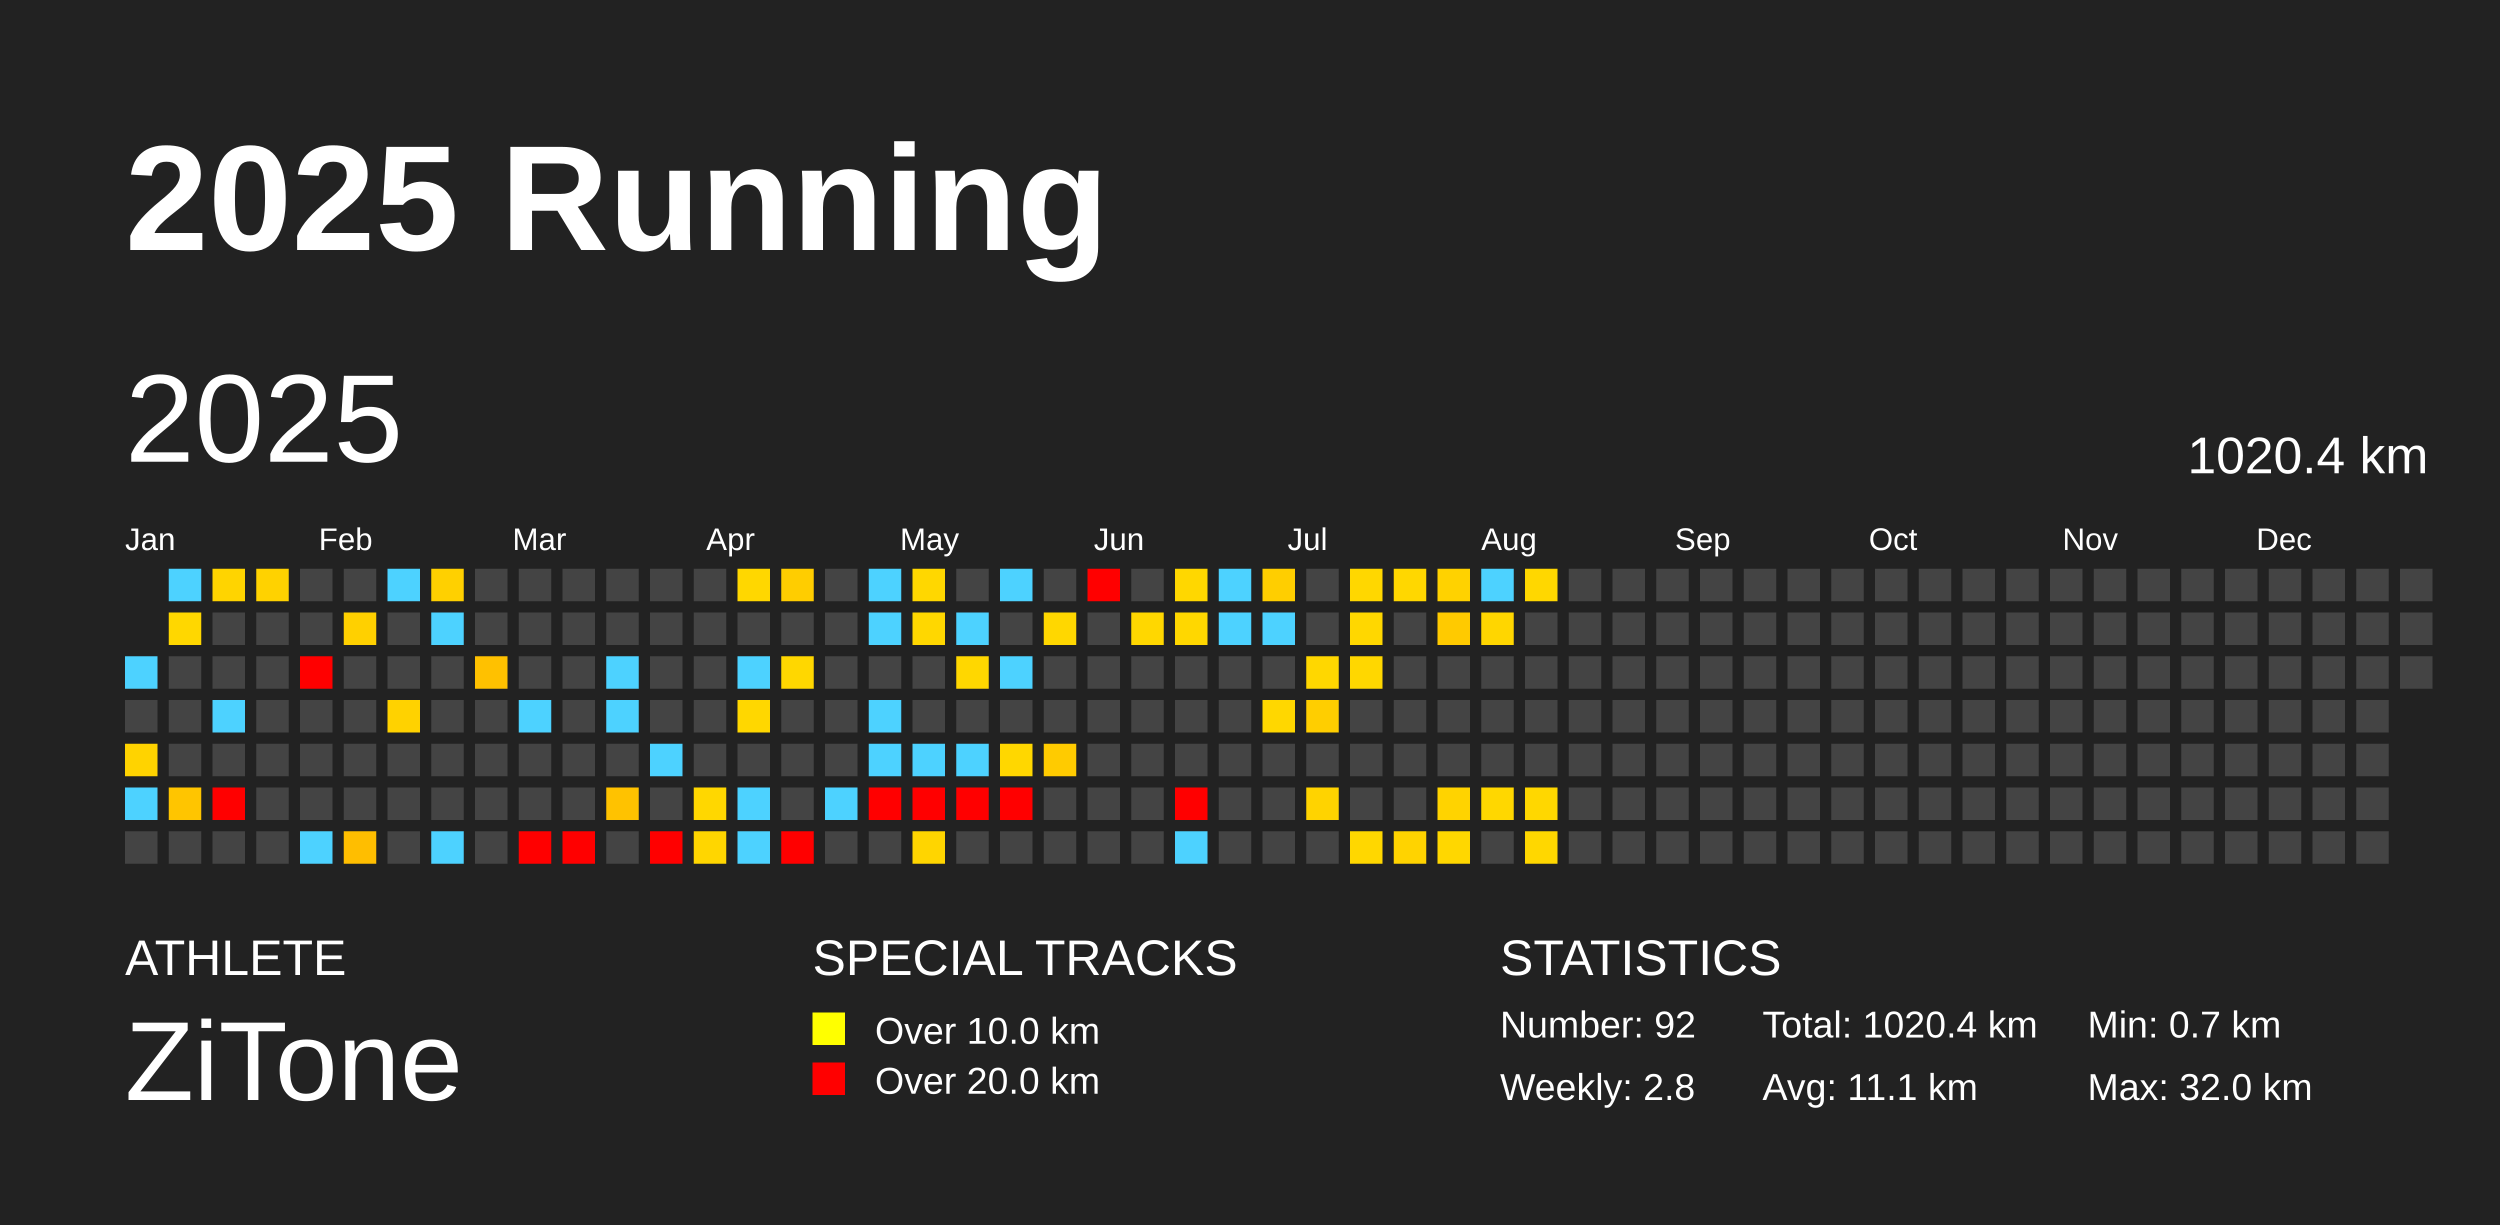
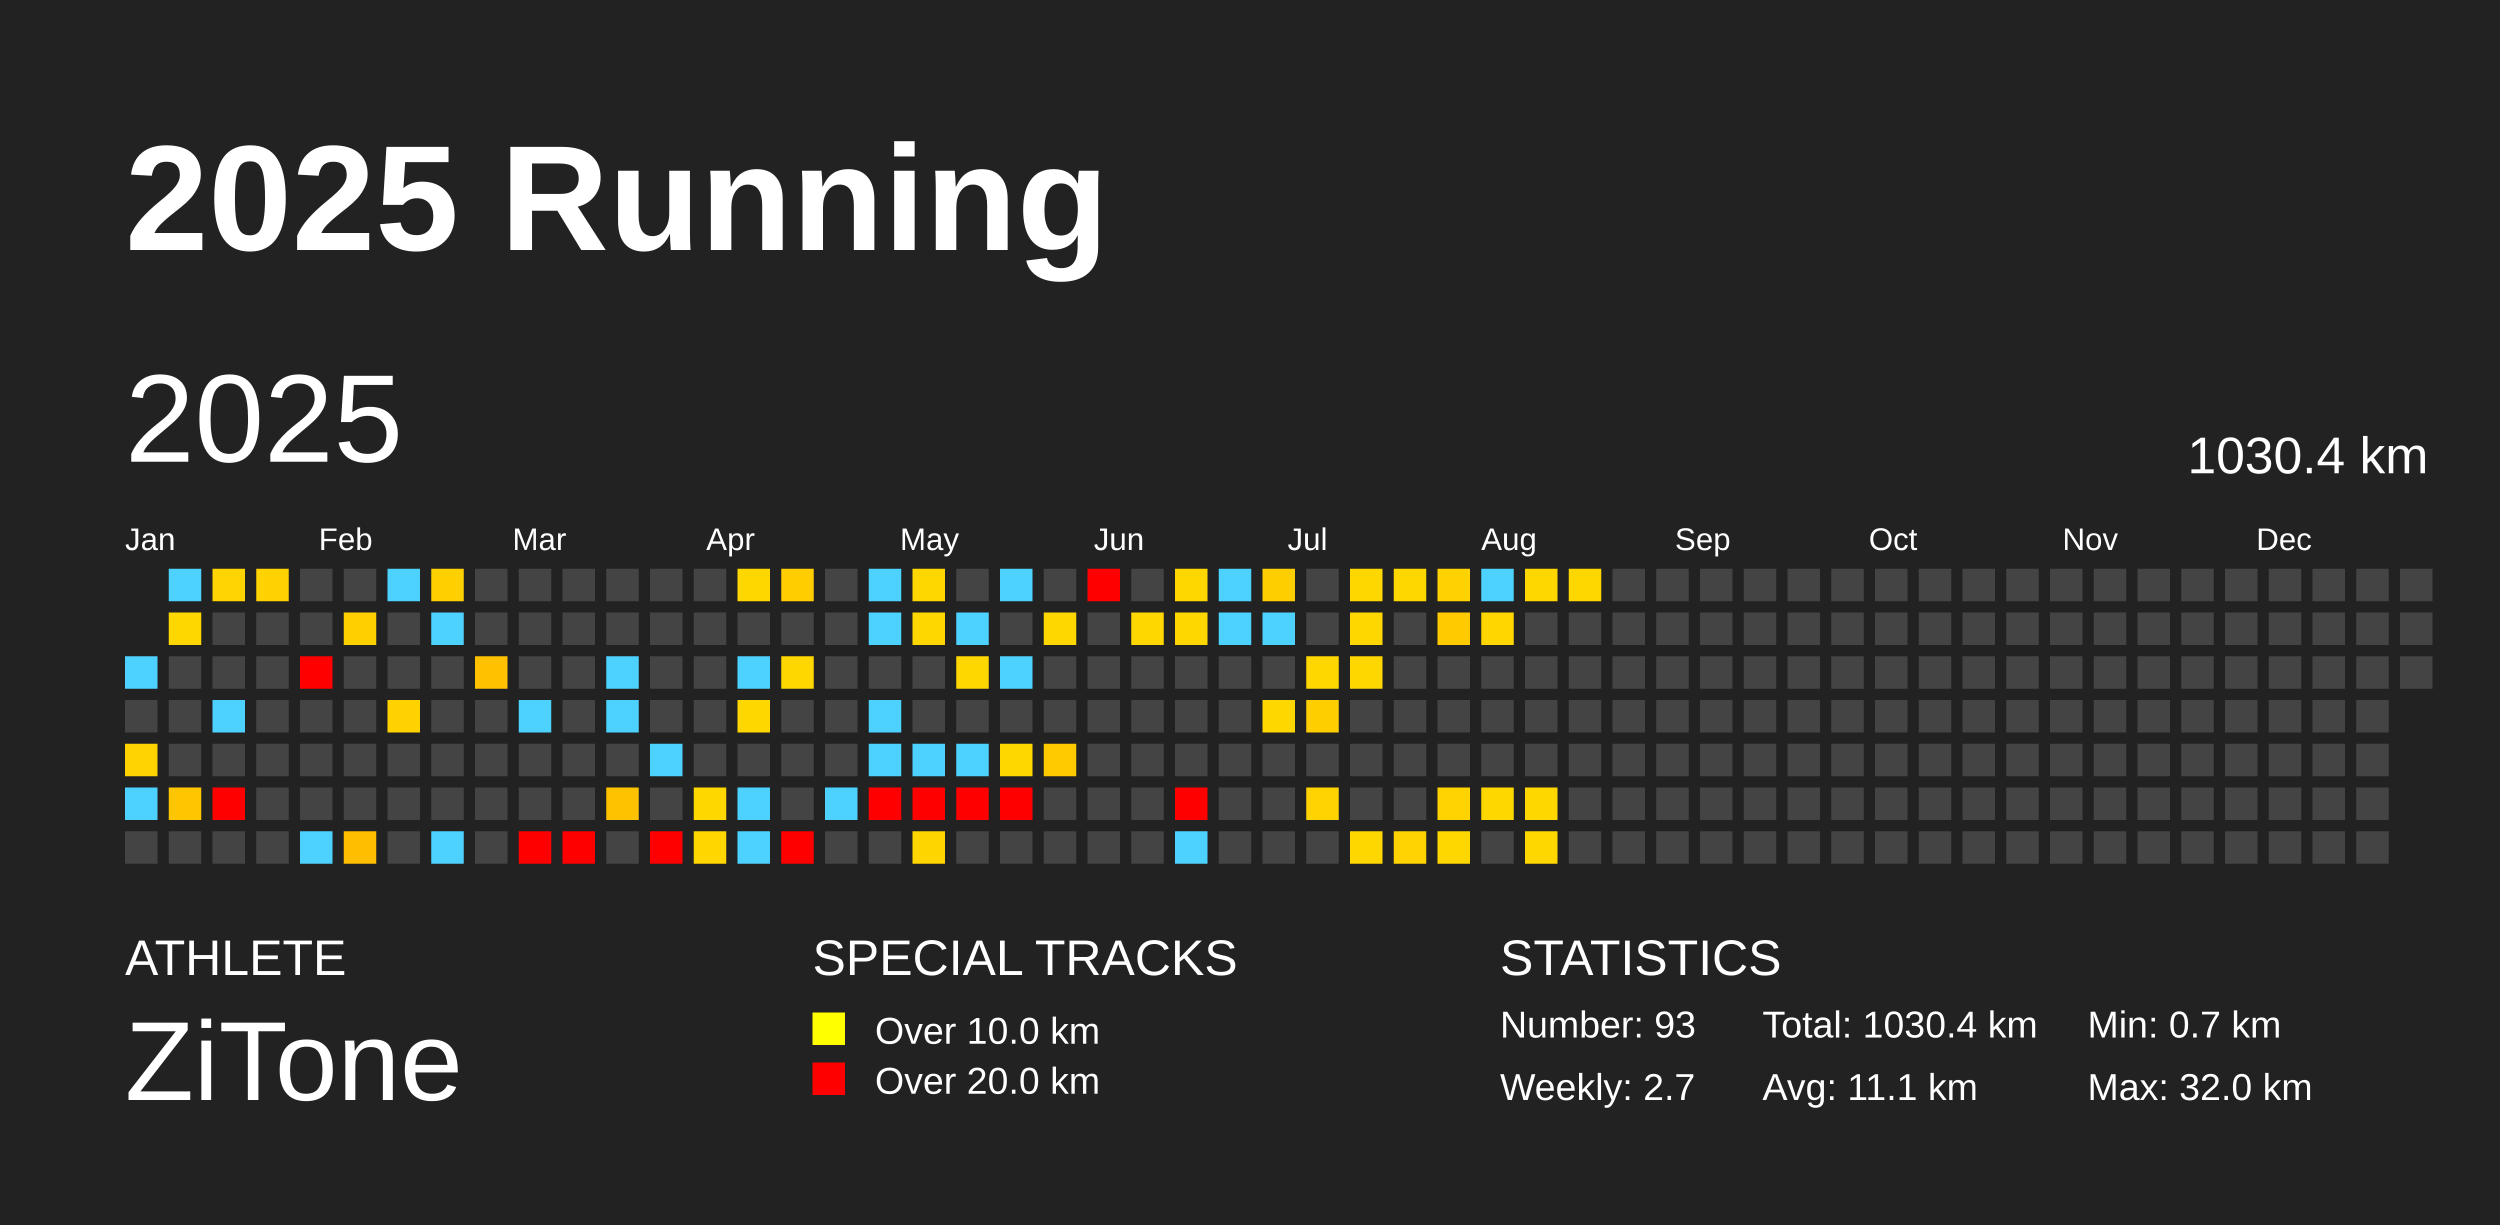
<svg xmlns="http://www.w3.org/2000/svg" baseProfile="full" height="98mm" version="1.1" viewBox="0,0,200,98" width="200mm">
  <defs />
  <rect fill="#222222" height="98" width="200" x="0" y="0" />
  <text fill="#FFFFFF" style="font-size:12px; font-family:Arial; font-weight:bold;" x="10" y="20">2025 Running</text>
  <text fill="#FFFFFF" style="font-size:4px; font-family:Arial" x="10" y="78">ATHLETE</text>
  <text fill="#FFFFFF" style="font-size:9px; font-family:Arial" x="10" y="88">ZiTone</text>
  <text fill="#FFFFFF" style="font-size:4px; font-family:Arial" x="65" y="78">SPECIAL TRACKS</text>
  <rect fill="yellow" height="2.6" width="2.6" x="65" y="81" />
  <text fill="#FFFFFF" style="font-size:3px; font-family:Arial" x="70" y="83.5">Over 10.0 km</text>
  <rect fill="red" height="2.6" width="2.6" x="65" y="85" />
  <text fill="#FFFFFF" style="font-size:3px; font-family:Arial" x="70" y="87.5">Over 20.0 km</text>
  <text fill="#FFFFFF" style="font-size:4px; font-family:Arial" x="120" y="78">STATISTICS</text>
-   <text fill="#FFFFFF" style="font-size:3px; font-family:Arial" x="120" y="83">Number: 92</text>
-   <text fill="#FFFFFF" style="font-size:3px; font-family:Arial" x="120" y="88">Weekly: 2.8</text>
-   <text fill="#FFFFFF" style="font-size:3px; font-family:Arial" x="141" y="83">Total: 1020.4 km</text>
+   <text fill="#FFFFFF" style="font-size:3px; font-family:Arial" x="120" y="83">Number: 93</text>
+   <text fill="#FFFFFF" style="font-size:3px; font-family:Arial" x="120" y="88">Weekly: 2.7</text>
+   <text fill="#FFFFFF" style="font-size:3px; font-family:Arial" x="141" y="83">Total: 1030.4 km</text>
  <text fill="#FFFFFF" style="font-size:3px; font-family:Arial" x="141" y="88">Avg: 11.1 km</text>
  <text fill="#FFFFFF" style="font-size:3px; font-family:Arial" x="167" y="83">Min: 0.7 km</text>
  <text fill="#FFFFFF" style="font-size:3px; font-family:Arial" x="167" y="88">Max: 32.0 km</text>
  <text dominant-baseline="hanging" fill="#FFFFFF" style="font-size:10.0px; font-family:Arial;" x="10" y="30">2025</text>
-   <text dominant-baseline="hanging" fill="#FFFFFF" style="font-size:4.125px; font-family:Arial;" x="175" y="35">1020.4 km</text>
+   <text dominant-baseline="hanging" fill="#FFFFFF" style="font-size:4.125px; font-family:Arial;" x="175" y="35">1030.4 km</text>
  <text fill="#FFFFFF" style="font-size:2.5px; font-family:Arial" x="10.0" y="44">Jan</text>
  <text fill="#FFFFFF" style="font-size:2.5px; font-family:Arial" x="25.5" y="44">Feb</text>
  <text fill="#FFFFFF" style="font-size:2.5px; font-family:Arial" x="41.0" y="44">Mar</text>
  <text fill="#FFFFFF" style="font-size:2.5px; font-family:Arial" x="56.5" y="44">Apr</text>
  <text fill="#FFFFFF" style="font-size:2.5px; font-family:Arial" x="72.0" y="44">May</text>
  <text fill="#FFFFFF" style="font-size:2.5px; font-family:Arial" x="87.5" y="44">Jun</text>
  <text fill="#FFFFFF" style="font-size:2.5px; font-family:Arial" x="103.0" y="44">Jul</text>
  <text fill="#FFFFFF" style="font-size:2.5px; font-family:Arial" x="118.5" y="44">Aug</text>
  <text fill="#FFFFFF" style="font-size:2.5px; font-family:Arial" x="134.0" y="44">Sep</text>
  <text fill="#FFFFFF" style="font-size:2.5px; font-family:Arial" x="149.5" y="44">Oct</text>
  <text fill="#FFFFFF" style="font-size:2.5px; font-family:Arial" x="165.0" y="44">Nov</text>
  <text fill="#FFFFFF" style="font-size:2.5px; font-family:Arial" x="180.5" y="44">Dec</text>
  <rect fill="#4dd2ff" height="2.6" width="2.6" x="10.0" y="52.5" />
  <rect fill="#444444" height="2.6" width="2.6" x="10.0" y="56.0" />
  <rect fill="#ffd300" height="2.6" width="2.6" x="10.0" y="59.5" />
  <rect fill="#4dd2ff" height="2.6" width="2.6" x="10.0" y="63.0" />
  <rect fill="#444444" height="2.6" width="2.6" x="10.0" y="66.5" />
  <rect fill="#4dd2ff" height="2.6" width="2.6" x="13.5" y="45.5" />
  <rect fill="#ffd700" height="2.6" width="2.6" x="13.5" y="49.0" />
  <rect fill="#444444" height="2.6" width="2.6" x="13.5" y="52.5" />
  <rect fill="#444444" height="2.6" width="2.6" x="13.5" y="56.0" />
  <rect fill="#444444" height="2.6" width="2.6" x="13.5" y="59.5" />
  <rect fill="#ffc500" height="2.6" width="2.6" x="13.5" y="63.0" />
  <rect fill="#444444" height="2.6" width="2.6" x="13.5" y="66.5" />
  <rect fill="#ffd400" height="2.6" width="2.6" x="17.0" y="45.5" />
  <rect fill="#444444" height="2.6" width="2.6" x="17.0" y="49.0" />
  <rect fill="#444444" height="2.6" width="2.6" x="17.0" y="52.5" />
  <rect fill="#4dd2ff" height="2.6" width="2.6" x="17.0" y="56.0" />
  <rect fill="#444444" height="2.6" width="2.6" x="17.0" y="59.5" />
  <rect fill="red" height="2.6" width="2.6" x="17.0" y="63.0" />
  <rect fill="#444444" height="2.6" width="2.6" x="17.0" y="66.5" />
  <rect fill="#ffd200" height="2.6" width="2.6" x="20.5" y="45.5" />
  <rect fill="#444444" height="2.6" width="2.6" x="20.5" y="49.0" />
  <rect fill="#444444" height="2.6" width="2.6" x="20.5" y="52.5" />
  <rect fill="#444444" height="2.6" width="2.6" x="20.5" y="56.0" />
  <rect fill="#444444" height="2.6" width="2.6" x="20.5" y="59.5" />
  <rect fill="#444444" height="2.6" width="2.6" x="20.5" y="63.0" />
  <rect fill="#444444" height="2.6" width="2.6" x="20.5" y="66.5" />
  <rect fill="#444444" height="2.6" width="2.6" x="24.0" y="45.5" />
  <rect fill="#444444" height="2.6" width="2.6" x="24.0" y="49.0" />
  <rect fill="red" height="2.6" width="2.6" x="24.0" y="52.5" />
  <rect fill="#444444" height="2.6" width="2.6" x="24.0" y="56.0" />
  <rect fill="#444444" height="2.6" width="2.6" x="24.0" y="59.5" />
  <rect fill="#444444" height="2.6" width="2.6" x="24.0" y="63.0" />
  <rect fill="#4dd2ff" height="2.6" width="2.6" x="24.0" y="66.5" />
  <rect fill="#444444" height="2.6" width="2.6" x="27.5" y="45.5" />
  <rect fill="#ffd000" height="2.6" width="2.6" x="27.5" y="49.0" />
  <rect fill="#444444" height="2.6" width="2.6" x="27.5" y="52.5" />
  <rect fill="#444444" height="2.6" width="2.6" x="27.5" y="56.0" />
  <rect fill="#444444" height="2.6" width="2.6" x="27.5" y="59.5" />
  <rect fill="#444444" height="2.6" width="2.6" x="27.5" y="63.0" />
  <rect fill="#ffbe00" height="2.6" width="2.6" x="27.5" y="66.5" />
  <rect fill="#4dd2ff" height="2.6" width="2.6" x="31.0" y="45.5" />
  <rect fill="#444444" height="2.6" width="2.6" x="31.0" y="49.0" />
  <rect fill="#444444" height="2.6" width="2.6" x="31.0" y="52.5" />
  <rect fill="#ffd200" height="2.6" width="2.6" x="31.0" y="56.0" />
  <rect fill="#444444" height="2.6" width="2.6" x="31.0" y="59.5" />
  <rect fill="#444444" height="2.6" width="2.6" x="31.0" y="63.0" />
  <rect fill="#444444" height="2.6" width="2.6" x="31.0" y="66.5" />
  <rect fill="#ffd000" height="2.6" width="2.6" x="34.5" y="45.5" />
  <rect fill="#4dd2ff" height="2.6" width="2.6" x="34.5" y="49.0" />
  <rect fill="#444444" height="2.6" width="2.6" x="34.5" y="52.5" />
  <rect fill="#444444" height="2.6" width="2.6" x="34.5" y="56.0" />
  <rect fill="#444444" height="2.6" width="2.6" x="34.5" y="59.5" />
  <rect fill="#444444" height="2.6" width="2.6" x="34.5" y="63.0" />
  <rect fill="#4dd2ff" height="2.6" width="2.6" x="34.5" y="66.5" />
  <rect fill="#444444" height="2.6" width="2.6" x="38.0" y="45.5" />
  <rect fill="#444444" height="2.6" width="2.6" x="38.0" y="49.0" />
  <rect fill="#ffc100" height="2.6" width="2.6" x="38.0" y="52.5" />
  <rect fill="#444444" height="2.6" width="2.6" x="38.0" y="56.0" />
  <rect fill="#444444" height="2.6" width="2.6" x="38.0" y="59.5" />
  <rect fill="#444444" height="2.6" width="2.6" x="38.0" y="63.0" />
  <rect fill="#444444" height="2.6" width="2.6" x="38.0" y="66.5" />
  <rect fill="#444444" height="2.6" width="2.6" x="41.5" y="45.5" />
  <rect fill="#444444" height="2.6" width="2.6" x="41.5" y="49.0" />
  <rect fill="#444444" height="2.6" width="2.6" x="41.5" y="52.5" />
  <rect fill="#4dd2ff" height="2.6" width="2.6" x="41.5" y="56.0" />
  <rect fill="#444444" height="2.6" width="2.6" x="41.5" y="59.5" />
  <rect fill="#444444" height="2.6" width="2.6" x="41.5" y="63.0" />
  <rect fill="red" height="2.6" width="2.6" x="41.5" y="66.5" />
  <rect fill="#444444" height="2.6" width="2.6" x="45.0" y="45.5" />
  <rect fill="#444444" height="2.6" width="2.6" x="45.0" y="49.0" />
  <rect fill="#444444" height="2.6" width="2.6" x="45.0" y="52.5" />
  <rect fill="#444444" height="2.6" width="2.6" x="45.0" y="56.0" />
  <rect fill="#444444" height="2.6" width="2.6" x="45.0" y="59.5" />
  <rect fill="#444444" height="2.6" width="2.6" x="45.0" y="63.0" />
  <rect fill="red" height="2.6" width="2.6" x="45.0" y="66.5" />
  <rect fill="#444444" height="2.6" width="2.6" x="48.5" y="45.5" />
  <rect fill="#444444" height="2.6" width="2.6" x="48.5" y="49.0" />
  <rect fill="#4dd2ff" height="2.6" width="2.6" x="48.5" y="52.5" />
  <rect fill="#4dd2ff" height="2.6" width="2.6" x="48.5" y="56.0" />
  <rect fill="#444444" height="2.6" width="2.6" x="48.5" y="59.5" />
  <rect fill="#ffc200" height="2.6" width="2.6" x="48.5" y="63.0" />
  <rect fill="#444444" height="2.6" width="2.6" x="48.5" y="66.5" />
  <rect fill="#444444" height="2.6" width="2.6" x="52.0" y="45.5" />
  <rect fill="#444444" height="2.6" width="2.6" x="52.0" y="49.0" />
  <rect fill="#444444" height="2.6" width="2.6" x="52.0" y="52.5" />
  <rect fill="#444444" height="2.6" width="2.6" x="52.0" y="56.0" />
  <rect fill="#4dd2ff" height="2.6" width="2.6" x="52.0" y="59.5" />
  <rect fill="#444444" height="2.6" width="2.6" x="52.0" y="63.0" />
  <rect fill="red" height="2.6" width="2.6" x="52.0" y="66.5" />
  <rect fill="#444444" height="2.6" width="2.6" x="55.5" y="45.5" />
  <rect fill="#444444" height="2.6" width="2.6" x="55.5" y="49.0" />
  <rect fill="#444444" height="2.6" width="2.6" x="55.5" y="52.5" />
  <rect fill="#444444" height="2.6" width="2.6" x="55.5" y="56.0" />
  <rect fill="#444444" height="2.6" width="2.6" x="55.5" y="59.5" />
  <rect fill="#ffd700" height="2.6" width="2.6" x="55.5" y="63.0" />
  <rect fill="#ffd600" height="2.6" width="2.6" x="55.5" y="66.5" />
  <rect fill="#ffd700" height="2.6" width="2.6" x="59.0" y="45.5" />
  <rect fill="#444444" height="2.6" width="2.6" x="59.0" y="49.0" />
  <rect fill="#4dd2ff" height="2.6" width="2.6" x="59.0" y="52.5" />
  <rect fill="#ffd700" height="2.6" width="2.6" x="59.0" y="56.0" />
  <rect fill="#444444" height="2.6" width="2.6" x="59.0" y="59.5" />
  <rect fill="#4dd2ff" height="2.6" width="2.6" x="59.0" y="63.0" />
  <rect fill="#4dd2ff" height="2.6" width="2.6" x="59.0" y="66.5" />
  <rect fill="#ffcd00" height="2.6" width="2.6" x="62.5" y="45.5" />
  <rect fill="#444444" height="2.6" width="2.6" x="62.5" y="49.0" />
  <rect fill="#ffd700" height="2.6" width="2.6" x="62.5" y="52.5" />
  <rect fill="#444444" height="2.6" width="2.6" x="62.5" y="56.0" />
  <rect fill="#444444" height="2.6" width="2.6" x="62.5" y="59.5" />
  <rect fill="#444444" height="2.6" width="2.6" x="62.5" y="63.0" />
  <rect fill="red" height="2.6" width="2.6" x="62.5" y="66.5" />
  <rect fill="#444444" height="2.6" width="2.6" x="66.0" y="45.5" />
  <rect fill="#444444" height="2.6" width="2.6" x="66.0" y="49.0" />
  <rect fill="#444444" height="2.6" width="2.6" x="66.0" y="52.5" />
  <rect fill="#444444" height="2.6" width="2.6" x="66.0" y="56.0" />
  <rect fill="#444444" height="2.6" width="2.6" x="66.0" y="59.5" />
  <rect fill="#4dd2ff" height="2.6" width="2.6" x="66.0" y="63.0" />
  <rect fill="#444444" height="2.6" width="2.6" x="66.0" y="66.5" />
  <rect fill="#4dd2ff" height="2.6" width="2.6" x="69.5" y="45.5" />
  <rect fill="#4dd2ff" height="2.6" width="2.6" x="69.5" y="49.0" />
  <rect fill="#444444" height="2.6" width="2.6" x="69.5" y="52.5" />
  <rect fill="#4dd2ff" height="2.6" width="2.6" x="69.5" y="56.0" />
  <rect fill="#4dd2ff" height="2.6" width="2.6" x="69.5" y="59.5" />
  <rect fill="red" height="2.6" width="2.6" x="69.5" y="63.0" />
  <rect fill="#444444" height="2.6" width="2.6" x="69.5" y="66.5" />
  <rect fill="#ffd700" height="2.6" width="2.6" x="73.0" y="45.5" />
  <rect fill="#ffd700" height="2.6" width="2.6" x="73.0" y="49.0" />
  <rect fill="#444444" height="2.6" width="2.6" x="73.0" y="52.5" />
  <rect fill="#444444" height="2.6" width="2.6" x="73.0" y="56.0" />
  <rect fill="#4dd2ff" height="2.6" width="2.6" x="73.0" y="59.5" />
  <rect fill="red" height="2.6" width="2.6" x="73.0" y="63.0" />
  <rect fill="#ffd500" height="2.6" width="2.6" x="73.0" y="66.5" />
  <rect fill="#444444" height="2.6" width="2.6" x="76.5" y="45.5" />
  <rect fill="#4dd2ff" height="2.6" width="2.6" x="76.5" y="49.0" />
  <rect fill="#ffd700" height="2.6" width="2.6" x="76.5" y="52.5" />
  <rect fill="#444444" height="2.6" width="2.6" x="76.5" y="56.0" />
  <rect fill="#4dd2ff" height="2.6" width="2.6" x="76.5" y="59.5" />
  <rect fill="red" height="2.6" width="2.6" x="76.5" y="63.0" />
  <rect fill="#444444" height="2.6" width="2.6" x="76.5" y="66.5" />
  <rect fill="#4dd2ff" height="2.6" width="2.6" x="80.0" y="45.5" />
  <rect fill="#444444" height="2.6" width="2.6" x="80.0" y="49.0" />
  <rect fill="#4dd2ff" height="2.6" width="2.6" x="80.0" y="52.5" />
  <rect fill="#444444" height="2.6" width="2.6" x="80.0" y="56.0" />
  <rect fill="#ffd700" height="2.6" width="2.6" x="80.0" y="59.5" />
  <rect fill="red" height="2.6" width="2.6" x="80.0" y="63.0" />
  <rect fill="#444444" height="2.6" width="2.6" x="80.0" y="66.5" />
  <rect fill="#444444" height="2.6" width="2.6" x="83.5" y="45.5" />
  <rect fill="#ffd700" height="2.6" width="2.6" x="83.5" y="49.0" />
  <rect fill="#444444" height="2.6" width="2.6" x="83.5" y="52.5" />
  <rect fill="#444444" height="2.6" width="2.6" x="83.5" y="56.0" />
  <rect fill="#ffcb00" height="2.6" width="2.6" x="83.5" y="59.5" />
  <rect fill="#444444" height="2.6" width="2.6" x="83.5" y="63.0" />
  <rect fill="#444444" height="2.6" width="2.6" x="83.5" y="66.5" />
  <rect fill="red" height="2.6" width="2.6" x="87.0" y="45.5" />
  <rect fill="#444444" height="2.6" width="2.6" x="87.0" y="49.0" />
  <rect fill="#444444" height="2.6" width="2.6" x="87.0" y="52.5" />
  <rect fill="#444444" height="2.6" width="2.6" x="87.0" y="56.0" />
  <rect fill="#444444" height="2.6" width="2.6" x="87.0" y="59.5" />
  <rect fill="#444444" height="2.6" width="2.6" x="87.0" y="63.0" />
  <rect fill="#444444" height="2.6" width="2.6" x="87.0" y="66.5" />
  <rect fill="#444444" height="2.6" width="2.6" x="90.5" y="45.5" />
  <rect fill="#ffd700" height="2.6" width="2.6" x="90.5" y="49.0" />
  <rect fill="#444444" height="2.6" width="2.6" x="90.5" y="52.5" />
  <rect fill="#444444" height="2.6" width="2.6" x="90.5" y="56.0" />
  <rect fill="#444444" height="2.6" width="2.6" x="90.5" y="59.5" />
  <rect fill="#444444" height="2.6" width="2.6" x="90.5" y="63.0" />
  <rect fill="#444444" height="2.6" width="2.6" x="90.5" y="66.5" />
  <rect fill="#ffd700" height="2.6" width="2.6" x="94.0" y="45.5" />
  <rect fill="#ffd700" height="2.6" width="2.6" x="94.0" y="49.0" />
  <rect fill="#444444" height="2.6" width="2.6" x="94.0" y="52.5" />
  <rect fill="#444444" height="2.6" width="2.6" x="94.0" y="56.0" />
  <rect fill="#444444" height="2.6" width="2.6" x="94.0" y="59.5" />
  <rect fill="red" height="2.6" width="2.6" x="94.0" y="63.0" />
  <rect fill="#4dd2ff" height="2.6" width="2.6" x="94.0" y="66.5" />
  <rect fill="#4dd2ff" height="2.6" width="2.6" x="97.5" y="45.5" />
  <rect fill="#4dd2ff" height="2.6" width="2.6" x="97.5" y="49.0" />
  <rect fill="#444444" height="2.6" width="2.6" x="97.5" y="52.5" />
  <rect fill="#444444" height="2.6" width="2.6" x="97.5" y="56.0" />
  <rect fill="#444444" height="2.6" width="2.6" x="97.5" y="59.5" />
  <rect fill="#444444" height="2.6" width="2.6" x="97.5" y="63.0" />
  <rect fill="#444444" height="2.6" width="2.6" x="97.5" y="66.5" />
  <rect fill="#ffce00" height="2.6" width="2.6" x="101.0" y="45.5" />
  <rect fill="#4dd2ff" height="2.6" width="2.6" x="101.0" y="49.0" />
  <rect fill="#444444" height="2.6" width="2.6" x="101.0" y="52.5" />
  <rect fill="#ffd700" height="2.6" width="2.6" x="101.0" y="56.0" />
  <rect fill="#444444" height="2.6" width="2.6" x="101.0" y="59.5" />
  <rect fill="#444444" height="2.6" width="2.6" x="101.0" y="63.0" />
  <rect fill="#444444" height="2.6" width="2.6" x="101.0" y="66.5" />
  <rect fill="#444444" height="2.6" width="2.6" x="104.5" y="45.5" />
  <rect fill="#444444" height="2.6" width="2.6" x="104.5" y="49.0" />
  <rect fill="#ffd700" height="2.6" width="2.6" x="104.5" y="52.5" />
  <rect fill="#ffce00" height="2.6" width="2.6" x="104.5" y="56.0" />
  <rect fill="#444444" height="2.6" width="2.6" x="104.5" y="59.5" />
  <rect fill="#ffd300" height="2.6" width="2.6" x="104.5" y="63.0" />
  <rect fill="#444444" height="2.6" width="2.6" x="104.5" y="66.5" />
  <rect fill="#ffd700" height="2.6" width="2.6" x="108.0" y="45.5" />
  <rect fill="#ffd700" height="2.6" width="2.6" x="108.0" y="49.0" />
  <rect fill="#ffd700" height="2.6" width="2.6" x="108.0" y="52.5" />
  <rect fill="#444444" height="2.6" width="2.6" x="108.0" y="56.0" />
  <rect fill="#444444" height="2.6" width="2.6" x="108.0" y="59.5" />
  <rect fill="#444444" height="2.6" width="2.6" x="108.0" y="63.0" />
  <rect fill="#ffd700" height="2.6" width="2.6" x="108.0" y="66.5" />
  <rect fill="#ffd700" height="2.6" width="2.6" x="111.5" y="45.5" />
  <rect fill="#444444" height="2.6" width="2.6" x="111.5" y="49.0" />
  <rect fill="#444444" height="2.6" width="2.6" x="111.5" y="52.5" />
  <rect fill="#444444" height="2.6" width="2.6" x="111.5" y="56.0" />
  <rect fill="#444444" height="2.6" width="2.6" x="111.5" y="59.5" />
  <rect fill="#444444" height="2.6" width="2.6" x="111.5" y="63.0" />
  <rect fill="#ffd300" height="2.6" width="2.6" x="111.5" y="66.5" />
  <rect fill="#ffd200" height="2.6" width="2.6" x="115.0" y="45.5" />
  <rect fill="#ffca00" height="2.6" width="2.6" x="115.0" y="49.0" />
  <rect fill="#444444" height="2.6" width="2.6" x="115.0" y="52.5" />
  <rect fill="#444444" height="2.6" width="2.6" x="115.0" y="56.0" />
  <rect fill="#444444" height="2.6" width="2.6" x="115.0" y="59.5" />
  <rect fill="#ffd300" height="2.6" width="2.6" x="115.0" y="63.0" />
  <rect fill="#ffd700" height="2.6" width="2.6" x="115.0" y="66.5" />
  <rect fill="#4dd2ff" height="2.6" width="2.6" x="118.5" y="45.5" />
  <rect fill="#ffd600" height="2.6" width="2.6" x="118.5" y="49.0" />
  <rect fill="#444444" height="2.6" width="2.6" x="118.5" y="52.5" />
  <rect fill="#444444" height="2.6" width="2.6" x="118.5" y="56.0" />
  <rect fill="#444444" height="2.6" width="2.6" x="118.5" y="59.5" />
  <rect fill="#ffd700" height="2.6" width="2.6" x="118.5" y="63.0" />
  <rect fill="#444444" height="2.6" width="2.6" x="118.5" y="66.5" />
  <rect fill="#ffd700" height="2.6" width="2.6" x="122.0" y="45.5" />
  <rect fill="#444444" height="2.6" width="2.6" x="122.0" y="49.0" />
  <rect fill="#444444" height="2.6" width="2.6" x="122.0" y="52.5" />
  <rect fill="#444444" height="2.6" width="2.6" x="122.0" y="56.0" />
  <rect fill="#444444" height="2.6" width="2.6" x="122.0" y="59.5" />
  <rect fill="#ffd700" height="2.6" width="2.6" x="122.0" y="63.0" />
  <rect fill="#ffd700" height="2.6" width="2.6" x="122.0" y="66.5" />
-   <rect fill="#444444" height="2.6" width="2.6" x="125.5" y="45.5" />
+   <rect fill="#ffd700" height="2.6" width="2.6" x="125.5" y="45.5" />
  <rect fill="#444444" height="2.6" width="2.6" x="125.5" y="49.0" />
  <rect fill="#444444" height="2.6" width="2.6" x="125.5" y="52.5" />
  <rect fill="#444444" height="2.6" width="2.6" x="125.5" y="56.0" />
  <rect fill="#444444" height="2.6" width="2.6" x="125.5" y="59.5" />
  <rect fill="#444444" height="2.6" width="2.6" x="125.5" y="63.0" />
  <rect fill="#444444" height="2.6" width="2.6" x="125.5" y="66.5" />
  <rect fill="#444444" height="2.6" width="2.6" x="129.0" y="45.5" />
  <rect fill="#444444" height="2.6" width="2.6" x="129.0" y="49.0" />
  <rect fill="#444444" height="2.6" width="2.6" x="129.0" y="52.5" />
  <rect fill="#444444" height="2.6" width="2.6" x="129.0" y="56.0" />
  <rect fill="#444444" height="2.6" width="2.6" x="129.0" y="59.5" />
  <rect fill="#444444" height="2.6" width="2.6" x="129.0" y="63.0" />
  <rect fill="#444444" height="2.6" width="2.6" x="129.0" y="66.5" />
  <rect fill="#444444" height="2.6" width="2.6" x="132.5" y="45.5" />
  <rect fill="#444444" height="2.6" width="2.6" x="132.5" y="49.0" />
  <rect fill="#444444" height="2.6" width="2.6" x="132.5" y="52.5" />
  <rect fill="#444444" height="2.6" width="2.6" x="132.5" y="56.0" />
  <rect fill="#444444" height="2.6" width="2.6" x="132.5" y="59.5" />
  <rect fill="#444444" height="2.6" width="2.6" x="132.5" y="63.0" />
  <rect fill="#444444" height="2.6" width="2.6" x="132.5" y="66.5" />
  <rect fill="#444444" height="2.6" width="2.6" x="136.0" y="45.5" />
  <rect fill="#444444" height="2.6" width="2.6" x="136.0" y="49.0" />
  <rect fill="#444444" height="2.6" width="2.6" x="136.0" y="52.5" />
  <rect fill="#444444" height="2.6" width="2.6" x="136.0" y="56.0" />
  <rect fill="#444444" height="2.6" width="2.6" x="136.0" y="59.5" />
  <rect fill="#444444" height="2.6" width="2.6" x="136.0" y="63.0" />
  <rect fill="#444444" height="2.6" width="2.6" x="136.0" y="66.5" />
  <rect fill="#444444" height="2.6" width="2.6" x="139.5" y="45.5" />
  <rect fill="#444444" height="2.6" width="2.6" x="139.5" y="49.0" />
  <rect fill="#444444" height="2.6" width="2.6" x="139.5" y="52.5" />
  <rect fill="#444444" height="2.6" width="2.6" x="139.5" y="56.0" />
  <rect fill="#444444" height="2.6" width="2.6" x="139.5" y="59.5" />
  <rect fill="#444444" height="2.6" width="2.6" x="139.5" y="63.0" />
  <rect fill="#444444" height="2.6" width="2.6" x="139.5" y="66.5" />
  <rect fill="#444444" height="2.6" width="2.6" x="143.0" y="45.5" />
  <rect fill="#444444" height="2.6" width="2.6" x="143.0" y="49.0" />
  <rect fill="#444444" height="2.6" width="2.6" x="143.0" y="52.5" />
  <rect fill="#444444" height="2.6" width="2.6" x="143.0" y="56.0" />
  <rect fill="#444444" height="2.6" width="2.6" x="143.0" y="59.5" />
  <rect fill="#444444" height="2.6" width="2.6" x="143.0" y="63.0" />
  <rect fill="#444444" height="2.6" width="2.6" x="143.0" y="66.5" />
  <rect fill="#444444" height="2.6" width="2.6" x="146.5" y="45.5" />
  <rect fill="#444444" height="2.6" width="2.6" x="146.5" y="49.0" />
  <rect fill="#444444" height="2.6" width="2.6" x="146.5" y="52.5" />
  <rect fill="#444444" height="2.6" width="2.6" x="146.5" y="56.0" />
  <rect fill="#444444" height="2.6" width="2.6" x="146.5" y="59.5" />
  <rect fill="#444444" height="2.6" width="2.6" x="146.5" y="63.0" />
  <rect fill="#444444" height="2.6" width="2.6" x="146.5" y="66.5" />
  <rect fill="#444444" height="2.6" width="2.6" x="150.0" y="45.5" />
  <rect fill="#444444" height="2.6" width="2.6" x="150.0" y="49.0" />
  <rect fill="#444444" height="2.6" width="2.6" x="150.0" y="52.5" />
  <rect fill="#444444" height="2.6" width="2.6" x="150.0" y="56.0" />
  <rect fill="#444444" height="2.6" width="2.6" x="150.0" y="59.5" />
  <rect fill="#444444" height="2.6" width="2.6" x="150.0" y="63.0" />
  <rect fill="#444444" height="2.6" width="2.6" x="150.0" y="66.5" />
  <rect fill="#444444" height="2.6" width="2.6" x="153.5" y="45.5" />
  <rect fill="#444444" height="2.6" width="2.6" x="153.5" y="49.0" />
  <rect fill="#444444" height="2.6" width="2.6" x="153.5" y="52.5" />
  <rect fill="#444444" height="2.6" width="2.6" x="153.5" y="56.0" />
  <rect fill="#444444" height="2.6" width="2.6" x="153.5" y="59.5" />
  <rect fill="#444444" height="2.6" width="2.6" x="153.5" y="63.0" />
  <rect fill="#444444" height="2.6" width="2.6" x="153.5" y="66.5" />
  <rect fill="#444444" height="2.6" width="2.6" x="157.0" y="45.5" />
  <rect fill="#444444" height="2.6" width="2.6" x="157.0" y="49.0" />
  <rect fill="#444444" height="2.6" width="2.6" x="157.0" y="52.5" />
  <rect fill="#444444" height="2.6" width="2.6" x="157.0" y="56.0" />
  <rect fill="#444444" height="2.6" width="2.6" x="157.0" y="59.5" />
  <rect fill="#444444" height="2.6" width="2.6" x="157.0" y="63.0" />
  <rect fill="#444444" height="2.6" width="2.6" x="157.0" y="66.5" />
  <rect fill="#444444" height="2.6" width="2.6" x="160.5" y="45.5" />
  <rect fill="#444444" height="2.6" width="2.6" x="160.5" y="49.0" />
  <rect fill="#444444" height="2.6" width="2.6" x="160.5" y="52.5" />
  <rect fill="#444444" height="2.6" width="2.6" x="160.5" y="56.0" />
  <rect fill="#444444" height="2.6" width="2.6" x="160.5" y="59.5" />
  <rect fill="#444444" height="2.6" width="2.6" x="160.5" y="63.0" />
  <rect fill="#444444" height="2.6" width="2.6" x="160.5" y="66.5" />
  <rect fill="#444444" height="2.6" width="2.6" x="164.0" y="45.5" />
  <rect fill="#444444" height="2.6" width="2.6" x="164.0" y="49.0" />
  <rect fill="#444444" height="2.6" width="2.6" x="164.0" y="52.5" />
  <rect fill="#444444" height="2.6" width="2.6" x="164.0" y="56.0" />
  <rect fill="#444444" height="2.6" width="2.6" x="164.0" y="59.5" />
  <rect fill="#444444" height="2.6" width="2.6" x="164.0" y="63.0" />
  <rect fill="#444444" height="2.6" width="2.6" x="164.0" y="66.5" />
  <rect fill="#444444" height="2.6" width="2.6" x="167.5" y="45.5" />
  <rect fill="#444444" height="2.6" width="2.6" x="167.5" y="49.0" />
  <rect fill="#444444" height="2.6" width="2.6" x="167.5" y="52.5" />
  <rect fill="#444444" height="2.6" width="2.6" x="167.5" y="56.0" />
  <rect fill="#444444" height="2.6" width="2.6" x="167.5" y="59.5" />
  <rect fill="#444444" height="2.6" width="2.6" x="167.5" y="63.0" />
  <rect fill="#444444" height="2.6" width="2.6" x="167.5" y="66.5" />
  <rect fill="#444444" height="2.6" width="2.6" x="171.0" y="45.5" />
  <rect fill="#444444" height="2.6" width="2.6" x="171.0" y="49.0" />
  <rect fill="#444444" height="2.6" width="2.6" x="171.0" y="52.5" />
  <rect fill="#444444" height="2.6" width="2.6" x="171.0" y="56.0" />
  <rect fill="#444444" height="2.6" width="2.6" x="171.0" y="59.5" />
  <rect fill="#444444" height="2.6" width="2.6" x="171.0" y="63.0" />
  <rect fill="#444444" height="2.6" width="2.6" x="171.0" y="66.5" />
  <rect fill="#444444" height="2.6" width="2.6" x="174.5" y="45.5" />
  <rect fill="#444444" height="2.6" width="2.6" x="174.5" y="49.0" />
  <rect fill="#444444" height="2.6" width="2.6" x="174.5" y="52.5" />
  <rect fill="#444444" height="2.6" width="2.6" x="174.5" y="56.0" />
  <rect fill="#444444" height="2.6" width="2.6" x="174.5" y="59.5" />
  <rect fill="#444444" height="2.6" width="2.6" x="174.5" y="63.0" />
  <rect fill="#444444" height="2.6" width="2.6" x="174.5" y="66.5" />
  <rect fill="#444444" height="2.6" width="2.6" x="178.0" y="45.5" />
  <rect fill="#444444" height="2.6" width="2.6" x="178.0" y="49.0" />
  <rect fill="#444444" height="2.6" width="2.6" x="178.0" y="52.5" />
  <rect fill="#444444" height="2.6" width="2.6" x="178.0" y="56.0" />
  <rect fill="#444444" height="2.6" width="2.6" x="178.0" y="59.5" />
  <rect fill="#444444" height="2.6" width="2.6" x="178.0" y="63.0" />
  <rect fill="#444444" height="2.6" width="2.6" x="178.0" y="66.5" />
  <rect fill="#444444" height="2.6" width="2.6" x="181.5" y="45.5" />
  <rect fill="#444444" height="2.6" width="2.6" x="181.5" y="49.0" />
  <rect fill="#444444" height="2.6" width="2.6" x="181.5" y="52.5" />
  <rect fill="#444444" height="2.6" width="2.6" x="181.5" y="56.0" />
  <rect fill="#444444" height="2.6" width="2.6" x="181.5" y="59.5" />
  <rect fill="#444444" height="2.6" width="2.6" x="181.5" y="63.0" />
  <rect fill="#444444" height="2.6" width="2.6" x="181.5" y="66.5" />
  <rect fill="#444444" height="2.6" width="2.6" x="185.0" y="45.5" />
  <rect fill="#444444" height="2.6" width="2.6" x="185.0" y="49.0" />
  <rect fill="#444444" height="2.6" width="2.6" x="185.0" y="52.5" />
  <rect fill="#444444" height="2.6" width="2.6" x="185.0" y="56.0" />
  <rect fill="#444444" height="2.6" width="2.6" x="185.0" y="59.5" />
  <rect fill="#444444" height="2.6" width="2.6" x="185.0" y="63.0" />
  <rect fill="#444444" height="2.6" width="2.6" x="185.0" y="66.5" />
  <rect fill="#444444" height="2.6" width="2.6" x="188.5" y="45.5" />
  <rect fill="#444444" height="2.6" width="2.6" x="188.5" y="49.0" />
  <rect fill="#444444" height="2.6" width="2.6" x="188.5" y="52.5" />
  <rect fill="#444444" height="2.6" width="2.6" x="188.5" y="56.0" />
  <rect fill="#444444" height="2.6" width="2.6" x="188.5" y="59.5" />
  <rect fill="#444444" height="2.6" width="2.6" x="188.5" y="63.0" />
  <rect fill="#444444" height="2.6" width="2.6" x="188.5" y="66.5" />
  <rect fill="#444444" height="2.6" width="2.6" x="192.0" y="45.5" />
  <rect fill="#444444" height="2.6" width="2.6" x="192.0" y="49.0" />
  <rect fill="#444444" height="2.6" width="2.6" x="192.0" y="52.5" />
</svg>
